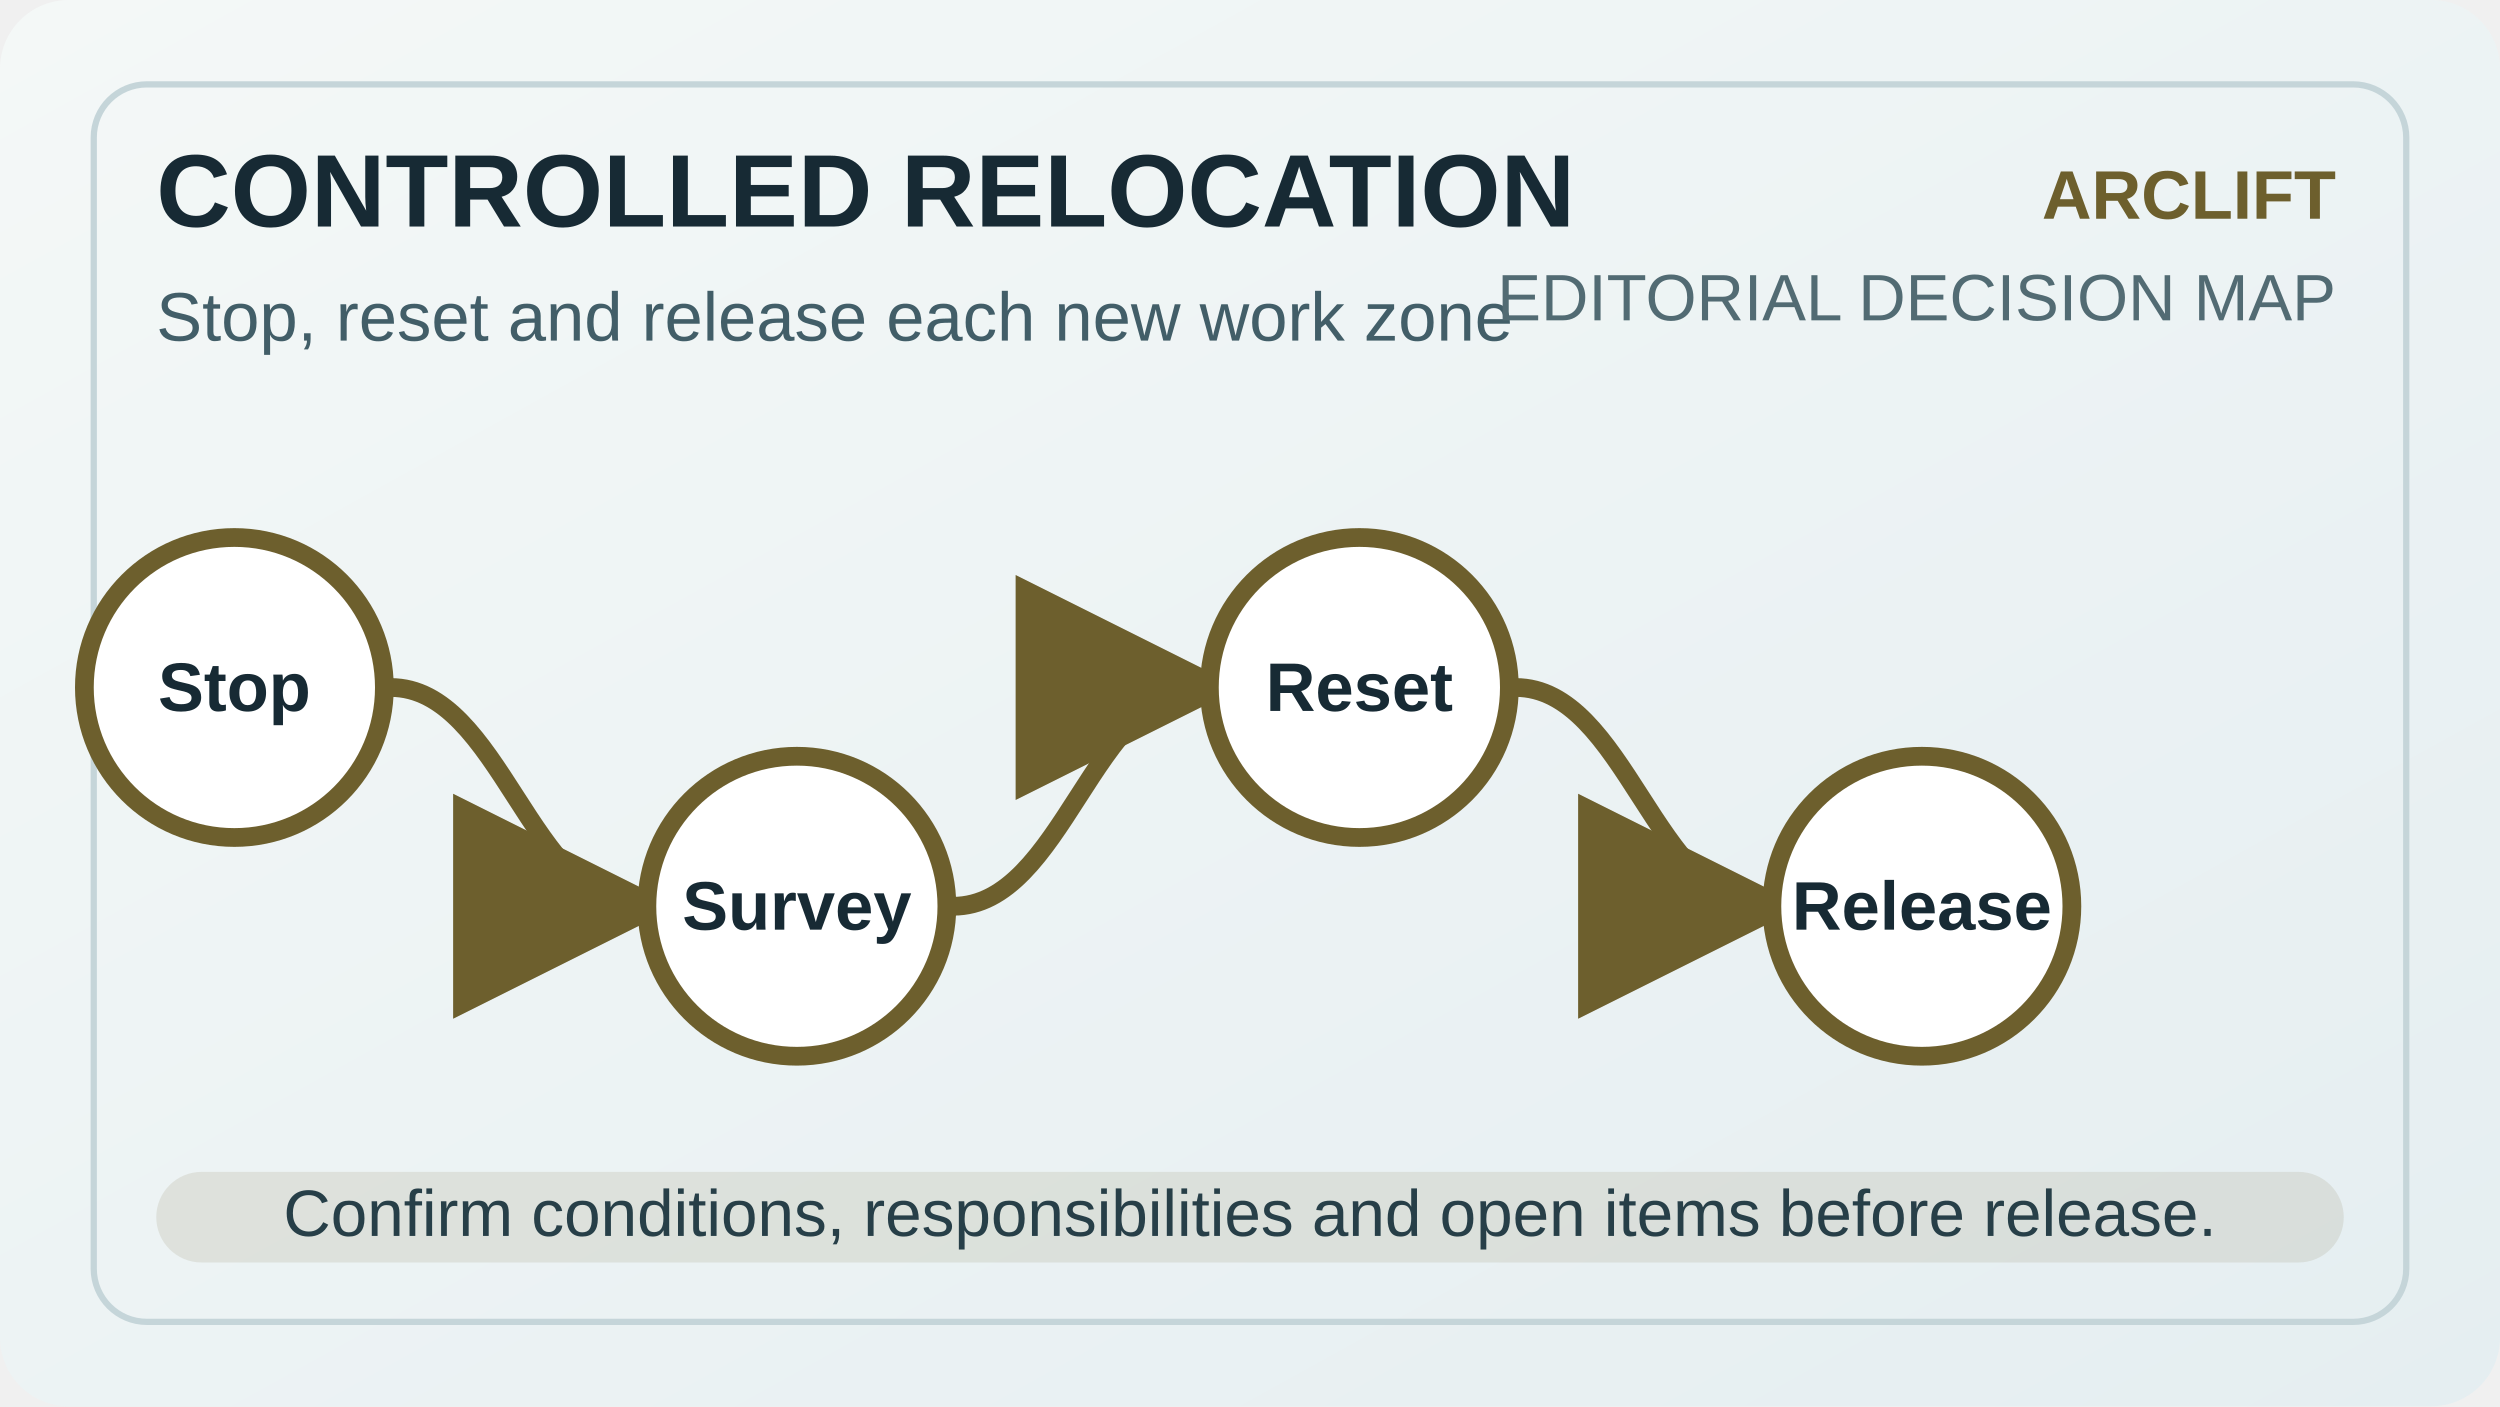
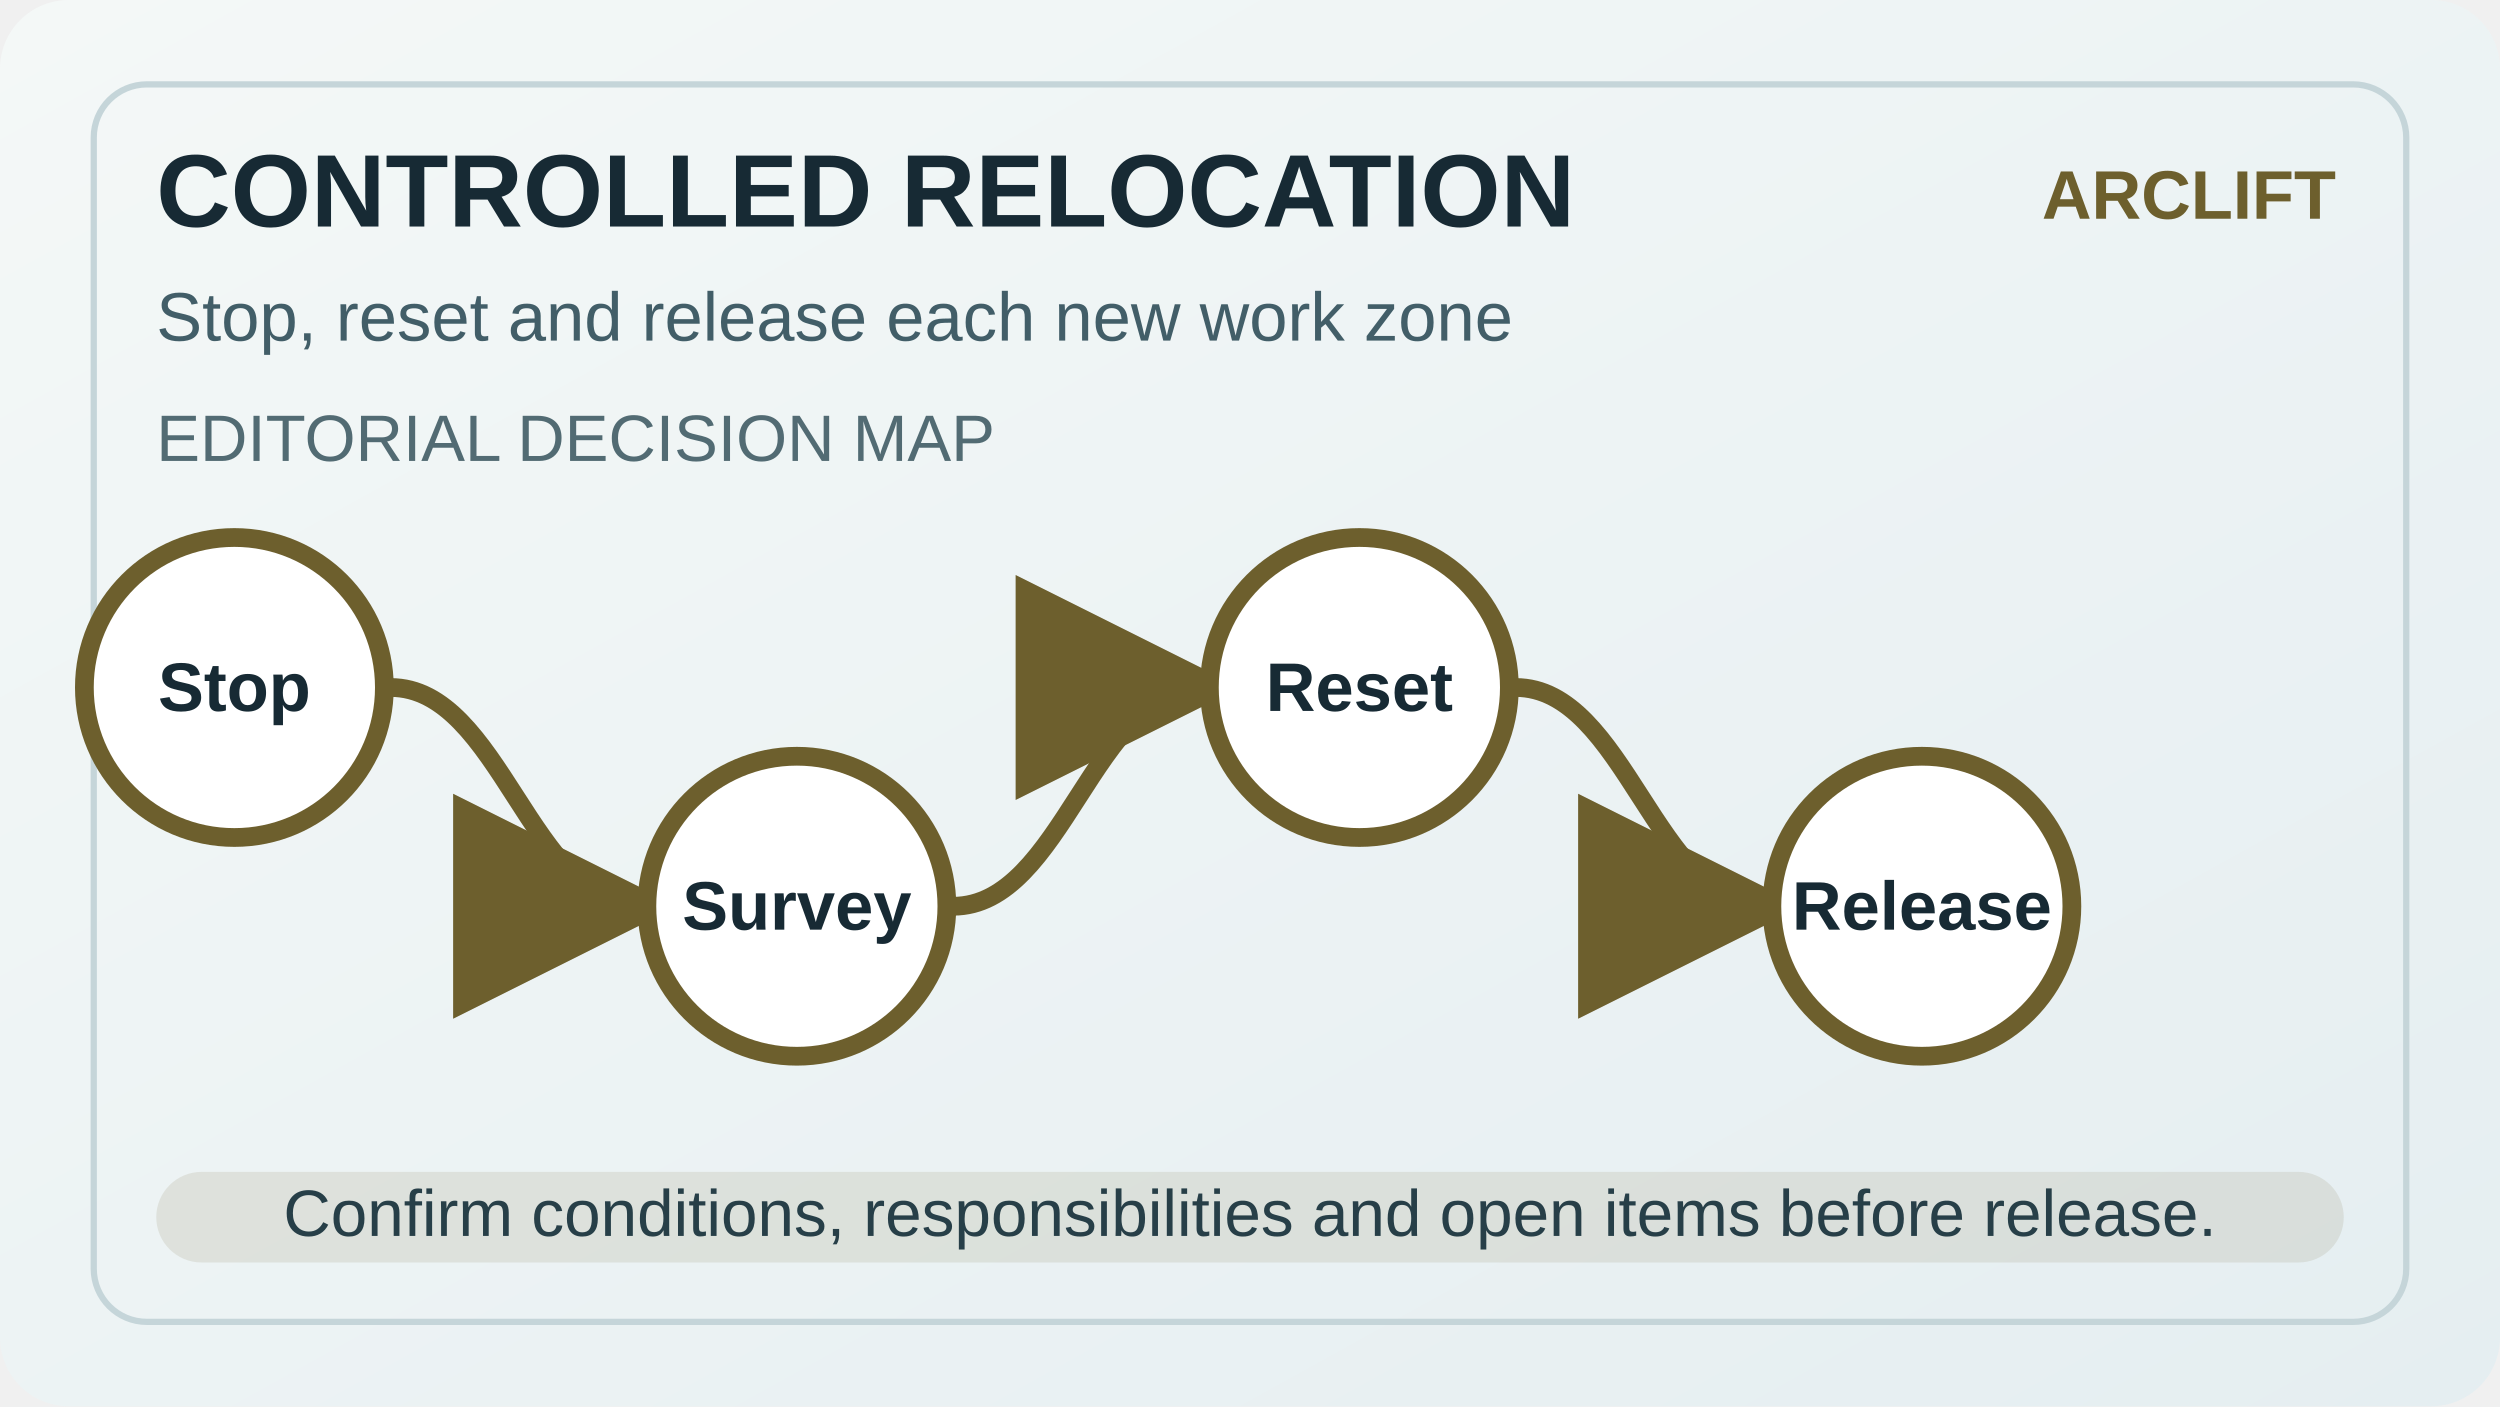
<svg xmlns="http://www.w3.org/2000/svg" viewBox="0 0 1600 900" role="img" aria-labelledby="title desc">
  <defs>
    <linearGradient id="bg" x1="0" y1="0" x2="1" y2="1">
      <stop offset="0" stop-color="#F4F8F7" />
      <stop offset="1" stop-color="#E5EEF1" />
    </linearGradient>
    <marker id="arrow" markerWidth="12" markerHeight="12" refX="10" refY="6" orient="auto">
      <path d="M0,0 L12,6 L0,12 Z" fill="#6D5F2D" />
    </marker>
  </defs>
  <rect width="1600" height="900" rx="44" fill="url(#bg)" />
  <rect x="60" y="54" width="1480" height="792" rx="34" fill="none" stroke="#C5D5D9" stroke-width="4" />
  <text x="100" y="145" font-family="Arial, sans-serif" font-size="66" font-weight="800" fill="#172A34">CONTROLLED RELOCATION</text>
  <text x="100" y="218" font-family="Arial, sans-serif" font-size="44" fill="#425E68">Stop, reset and release each new work zone</text>
  <text x="1495" y="140" text-anchor="end" font-family="Arial, sans-serif" font-size="44" font-weight="800" fill="#6D5F2D">ARCLIFT</text>
-   <text x="1495" y="205" text-anchor="end" font-family="Arial, sans-serif" font-size="42" fill="#526B73">EDITORIAL DECISION MAP</text>
+   <text x="100" y="295" text-anchor="start" font-family="Arial, sans-serif" font-size="42" fill="#526B73">EDITORIAL DECISION MAP</text>
  <path d="M 250 440 C 320 440, 340 580, 410 580" fill="none" stroke="#6D5F2D" stroke-width="12" stroke-linecap="round" marker-end="url(#arrow)" />
  <path d="M 610 580 C 680 580, 700 440, 770 440" fill="none" stroke="#6D5F2D" stroke-width="12" stroke-linecap="round" marker-end="url(#arrow)" />
  <path d="M 970 440 C 1040 440, 1060 580, 1130 580" fill="none" stroke="#6D5F2D" stroke-width="12" stroke-linecap="round" marker-end="url(#arrow)" />
  <circle cx="150" cy="440" r="96" fill="#FFFFFF" stroke="#6D5F2D" stroke-width="12" />
  <text x="150" y="455" text-anchor="middle" font-family="Arial, sans-serif" font-size="44" font-weight="700" fill="#172A34" data-role="decision-label">Stop</text>
  <circle cx="510" cy="580" r="96" fill="#FFFFFF" stroke="#6D5F2D" stroke-width="12" />
  <text x="510" y="595" text-anchor="middle" font-family="Arial, sans-serif" font-size="44" font-weight="700" fill="#172A34" data-role="decision-label">Survey</text>
  <circle cx="870" cy="440" r="96" fill="#FFFFFF" stroke="#6D5F2D" stroke-width="12" />
  <text x="870" y="455" text-anchor="middle" font-family="Arial, sans-serif" font-size="44" font-weight="700" fill="#172A34" data-role="decision-label">Reset</text>
  <circle cx="1230" cy="580" r="96" fill="#FFFFFF" stroke="#6D5F2D" stroke-width="12" />
  <text x="1230" y="595" text-anchor="middle" font-family="Arial, sans-serif" font-size="44" font-weight="700" fill="#172A34" data-role="decision-label">Release</text>
  <rect x="100" y="750" width="1400" height="58" rx="29" fill="#6D5F2D" opacity="0.12" />
  <text x="800" y="791" text-anchor="middle" font-family="Arial, sans-serif" font-size="42" fill="#273F48">Confirm conditions, responsibilities and open items before release.</text>
</svg>
